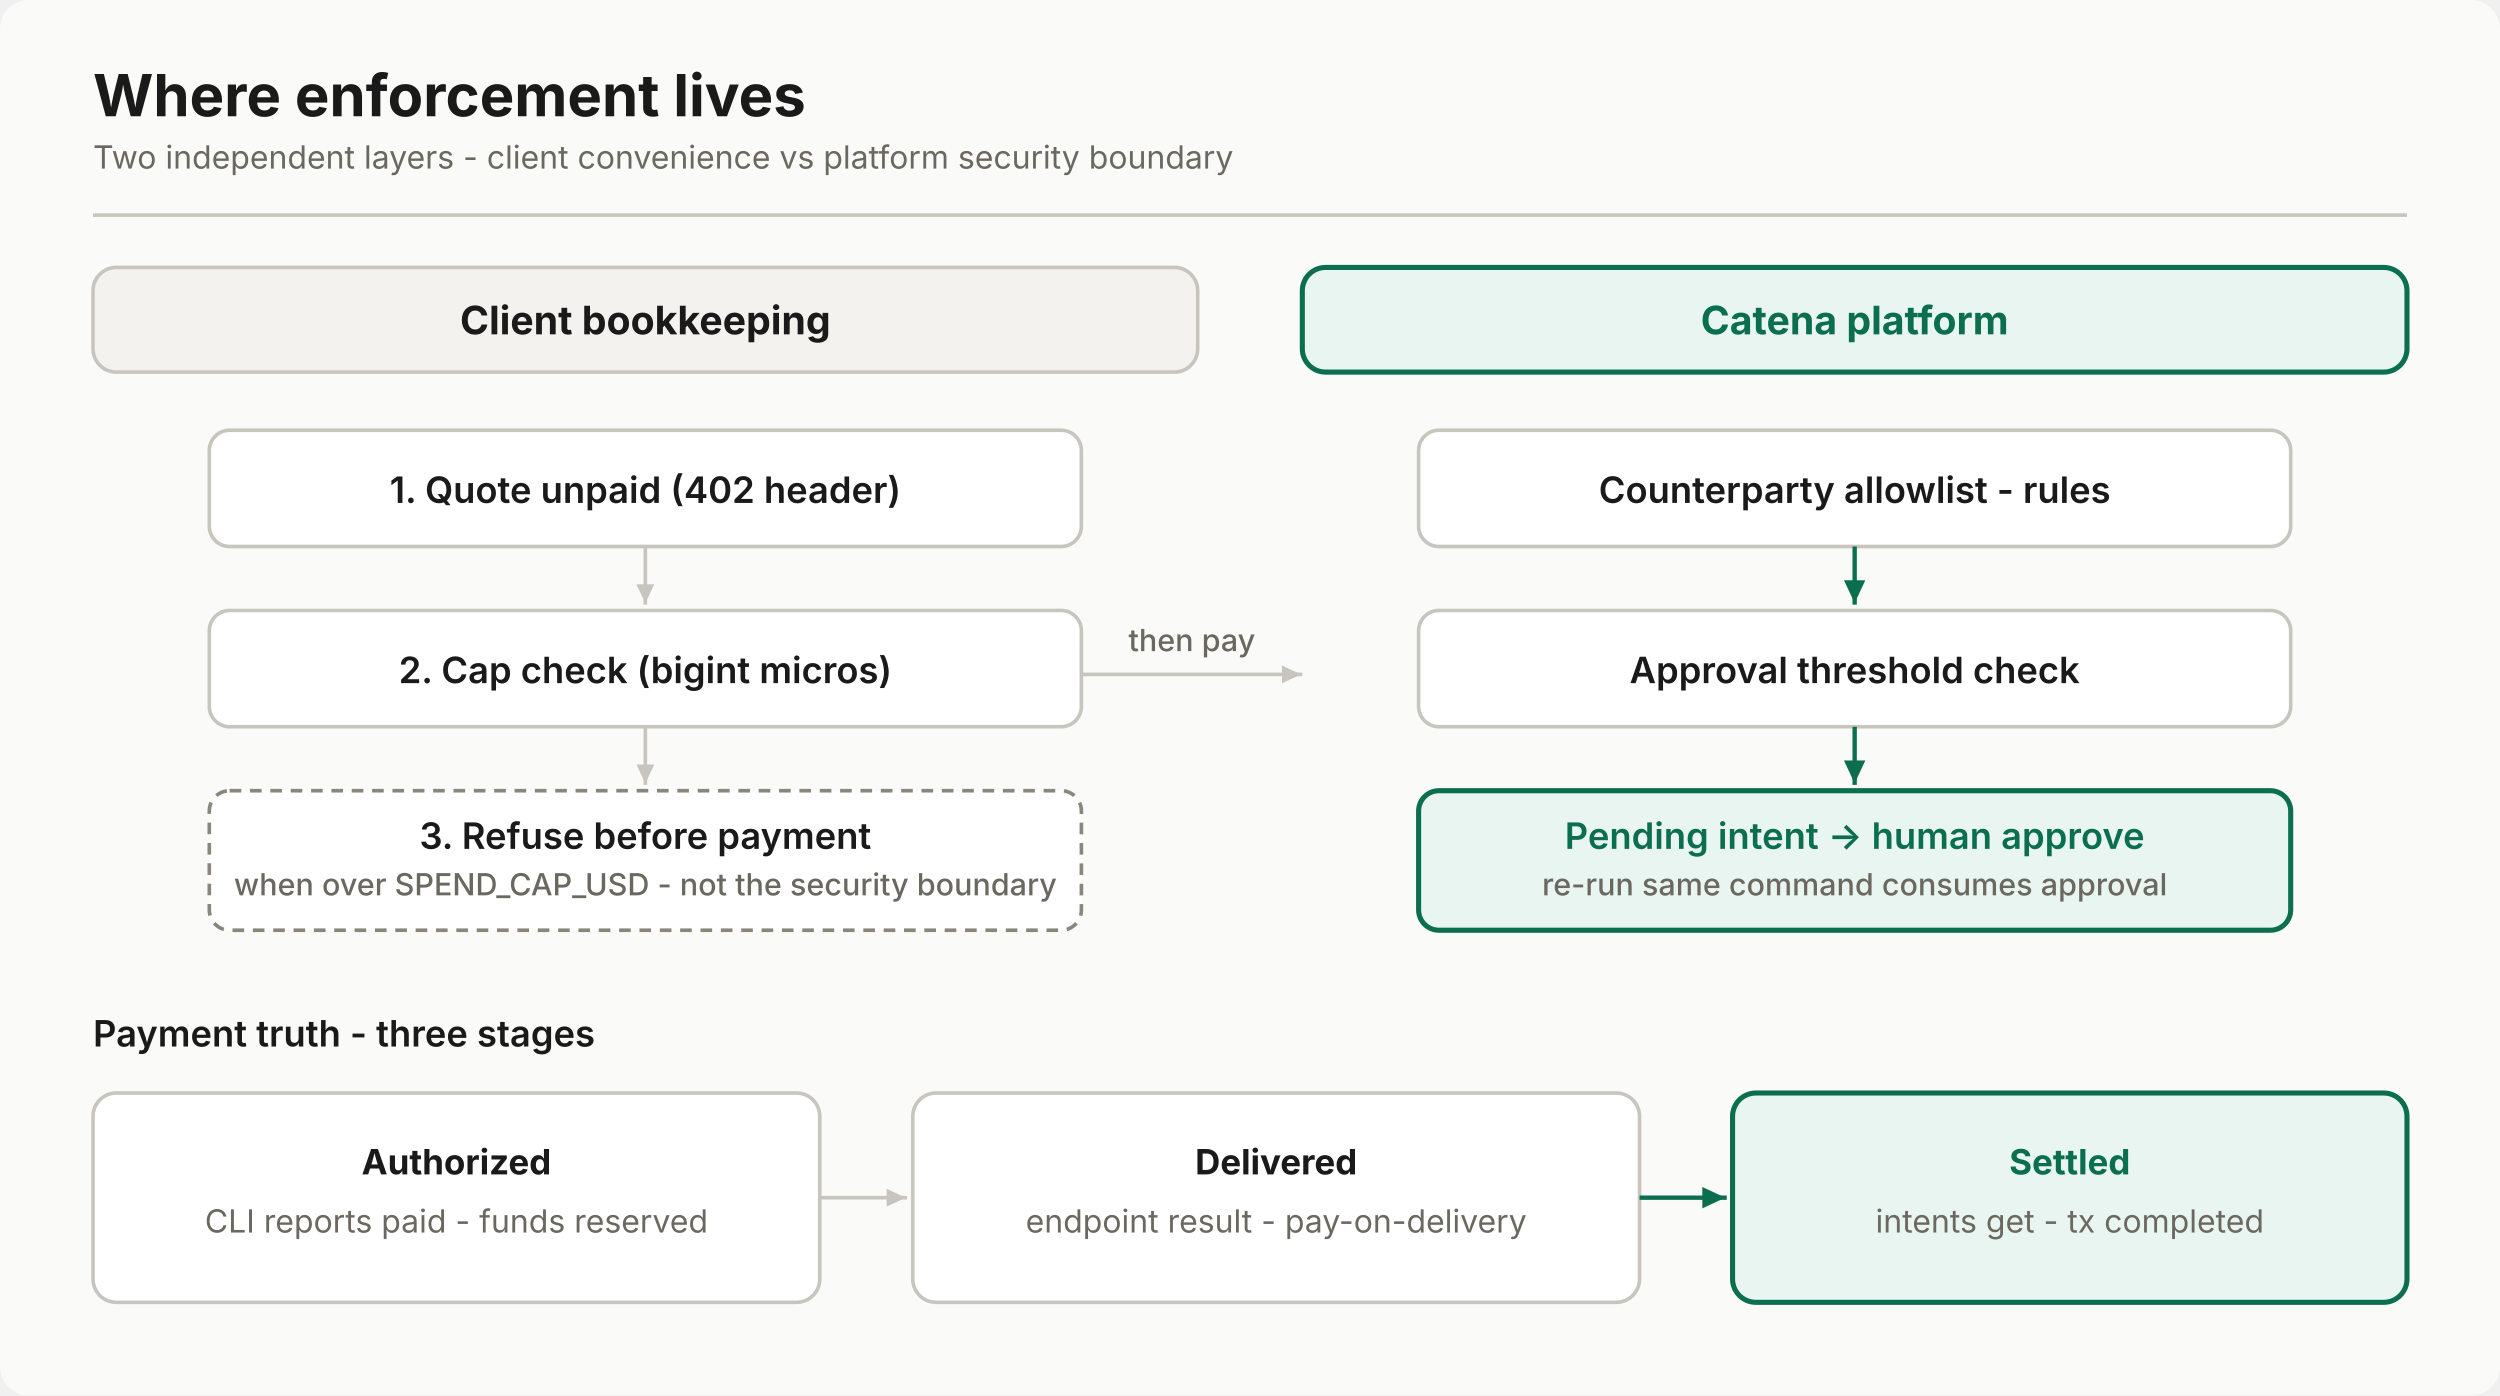
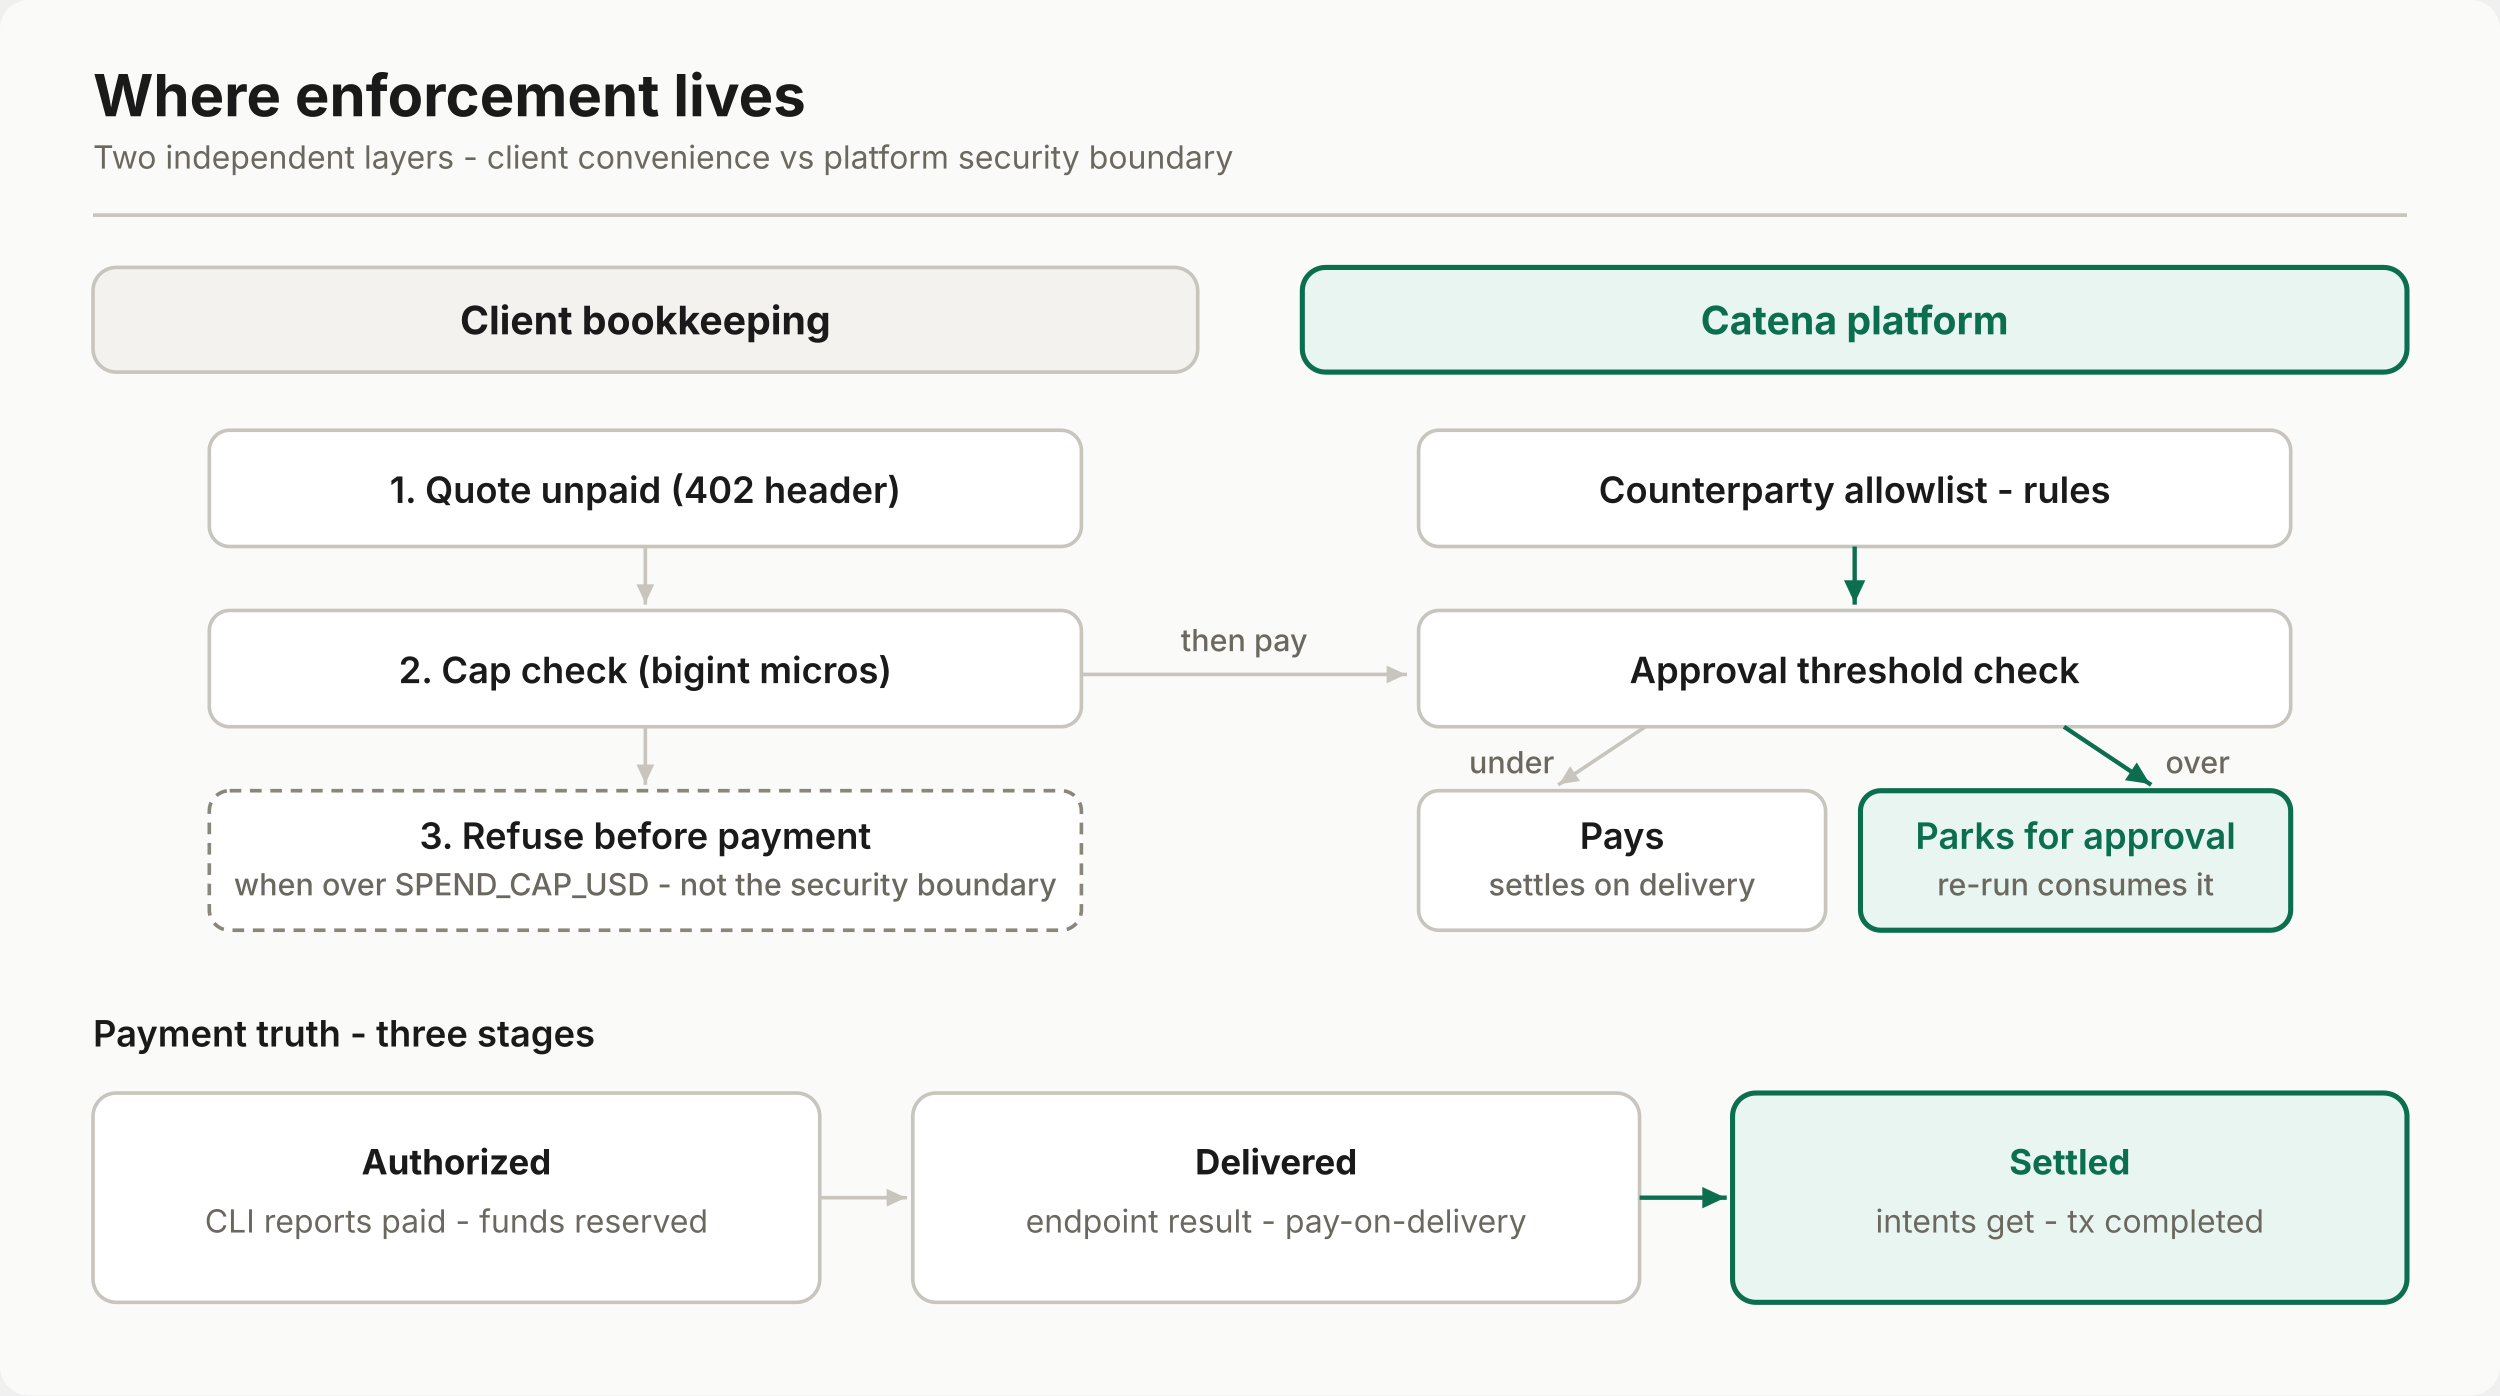
<svg xmlns="http://www.w3.org/2000/svg" viewBox="0 0 860 480" role="img" aria-labelledby="title desc">
  <defs>
    <style>
      .bg { fill: #FAFAF8; }
      .ink { fill: #1A1A1A; }
      .muted { fill: #6B6860; }
      .line { stroke: #C8C5BE; fill: none; stroke-width: 1.25; }
      .arrow { stroke: #C8C5BE; fill: none; stroke-width: 1.25; marker-end: url(#arrow); }
      .arrow-accent { stroke: #0B6E4F; fill: none; stroke-width: 1.5; marker-end: url(#arrow-accent); }
      .box { fill: #FFFFFF; stroke: #C8C5BE; stroke-width: 1.25; }
      .box-soft { fill: #F3F2EE; stroke: #C8C5BE; stroke-width: 1.25; }
      .accent-box { fill: #E8F5F0; stroke: #0B6E4F; stroke-width: 1.75; }
      .refuse { fill: #FFFFFF; stroke: #8A867C; stroke-width: 1.25; stroke-dasharray: 4 3; }
      .accent { fill: #0B6E4F; }
      .label { font-family: system-ui, -apple-system, "Segoe UI", sans-serif; font-size: 12.5px; font-weight: 600; }
      .sub { font-family: system-ui, -apple-system, "Segoe UI", sans-serif; font-size: 11px; font-weight: 400; }
      .title { font-family: system-ui, -apple-system, "Segoe UI", sans-serif; font-size: 20px; font-weight: 650; }
      .col-h { font-family: system-ui, -apple-system, "Segoe UI", sans-serif; font-size: 13.5px; font-weight: 650; }
      .tiny { font-family: system-ui, -apple-system, "Segoe UI", sans-serif; font-size: 10.5px; font-weight: 500; }
      .stage { font-family: system-ui, -apple-system, "Segoe UI", sans-serif; font-size: 12px; font-weight: 650; }
    </style>
    <marker id="arrow" viewBox="0 0 10 10" refX="9" refY="5" markerWidth="7" markerHeight="7" orient="auto-start-reverse">
      <path d="M1 1.5 L8.5 5 L1 8.5 Z" fill="#C8C5BE" />
    </marker>
    <marker id="arrow-accent" viewBox="0 0 10 10" refX="9" refY="5" markerWidth="7" markerHeight="7" orient="auto-start-reverse">
      <path d="M1 1.5 L8.5 5 L1 8.5 Z" fill="#0B6E4F" />
    </marker>
  </defs>
  <rect class="bg" width="860" height="480" rx="10" />
  <text class="title ink" x="32" y="40">Where enforcement lives</text>
  <text class="sub muted" x="32" y="58">Two independent layers - client convenience vs platform security boundary</text>
  <line class="line" x1="32" y1="74" x2="828" y2="74" />
  <rect class="box-soft" x="32" y="92" width="380" height="36" rx="8" />
  <text class="col-h ink" x="222" y="115" text-anchor="middle">Client bookkeeping</text>
  <rect class="accent-box" x="448" y="92" width="380" height="36" rx="8" />
  <text class="col-h accent" x="638" y="115" text-anchor="middle">Catena platform</text>
  <rect class="box" x="72" y="148" width="300" height="40" rx="7" />
  <text class="label ink" x="222" y="173" text-anchor="middle">1. Quote unpaid (402 header)</text>
  <path class="arrow" d="M222 188 L222 208" />
  <rect class="box" x="72" y="210" width="300" height="40" rx="7" />
  <text class="label ink" x="222" y="235" text-anchor="middle">2. Cap check (bigint micros)</text>
  <path class="arrow" d="M222 250 L222 270" />
  <rect class="refuse" x="72" y="272" width="300" height="48" rx="7" />
  <text class="label ink" x="222" y="292" text-anchor="middle">3. Refuse before payment</text>
  <text class="tiny muted" x="222" y="308" text-anchor="middle">when over SPEND_CAP_USD - not the security boundary</text>
  <rect class="box" x="488" y="148" width="300" height="40" rx="7" />
  <text class="label ink" x="638" y="173" text-anchor="middle">Counterparty allowlist - rules</text>
  <path class="arrow-accent" d="M638 188 L638 208" />
  <rect class="box" x="488" y="210" width="300" height="40" rx="7" />
  <text class="label ink" x="638" y="235" text-anchor="middle">Approval threshold check</text>
-   <path class="arrow-accent" d="M638 250 L638 270" />
-   <rect class="accent-box" x="488" y="272" width="300" height="48" rx="7" />
-   <text class="label accent" x="638" y="292" text-anchor="middle">Pending intent -&gt; human approve</text>
-   <text class="tiny muted" x="638" y="308" text-anchor="middle">re-run same command consumes approval</text>
-   <path class="line" d="M372 232 L448 232" marker-end="url(#arrow)" />
-   <text class="tiny muted" x="410" y="224" text-anchor="middle">then pay</text>
+   <path class="arrow" d="M566 250 L536 270" />
+   <text class="tiny muted" x="520" y="266" text-anchor="middle">under</text>
+   <rect class="box" x="488" y="272" width="140" height="48" rx="7" />
+   <text class="label ink" x="558" y="292" text-anchor="middle">Pays</text>
+   <text class="tiny muted" x="558" y="308" text-anchor="middle">settles on delivery</text>
+   <path class="arrow-accent" d="M710 250 L740 270" />
+   <text class="tiny muted" x="756" y="266" text-anchor="middle">over</text>
+   <rect class="accent-box" x="640" y="272" width="148" height="48" rx="7" />
+   <text class="label accent" x="714" y="292" text-anchor="middle">Parks for approval</text>
+   <text class="tiny muted" x="714" y="308" text-anchor="middle">re-run consumes it</text>
+   <path class="line" d="M372 232 L484 232" marker-end="url(#arrow)" />
+   <text class="tiny muted" x="428" y="224" text-anchor="middle">then pay</text>
  <text class="label ink" x="32" y="360">Payment truth - three stages</text>
  <rect class="box" x="32" y="376" width="250" height="72" rx="8" />
  <text class="stage ink" x="157" y="404" text-anchor="middle">Authorized</text>
  <text class="sub muted" x="157" y="424" text-anchor="middle">CLI reports paid - funds reserved</text>
  <path class="arrow" d="M282 412 L312 412" />
  <rect class="box" x="314" y="376" width="250" height="72" rx="8" />
  <text class="stage ink" x="439" y="404" text-anchor="middle">Delivered</text>
  <text class="sub muted" x="439" y="424" text-anchor="middle">endpoint result - pay-on-delivery</text>
  <path class="arrow-accent" d="M564 412 L594 412" />
  <rect class="accent-box" x="596" y="376" width="232" height="72" rx="8" />
  <text class="stage accent" x="712" y="404" text-anchor="middle">Settled</text>
  <text class="sub muted" x="712" y="424" text-anchor="middle">intents get - tx completed</text>
</svg>
